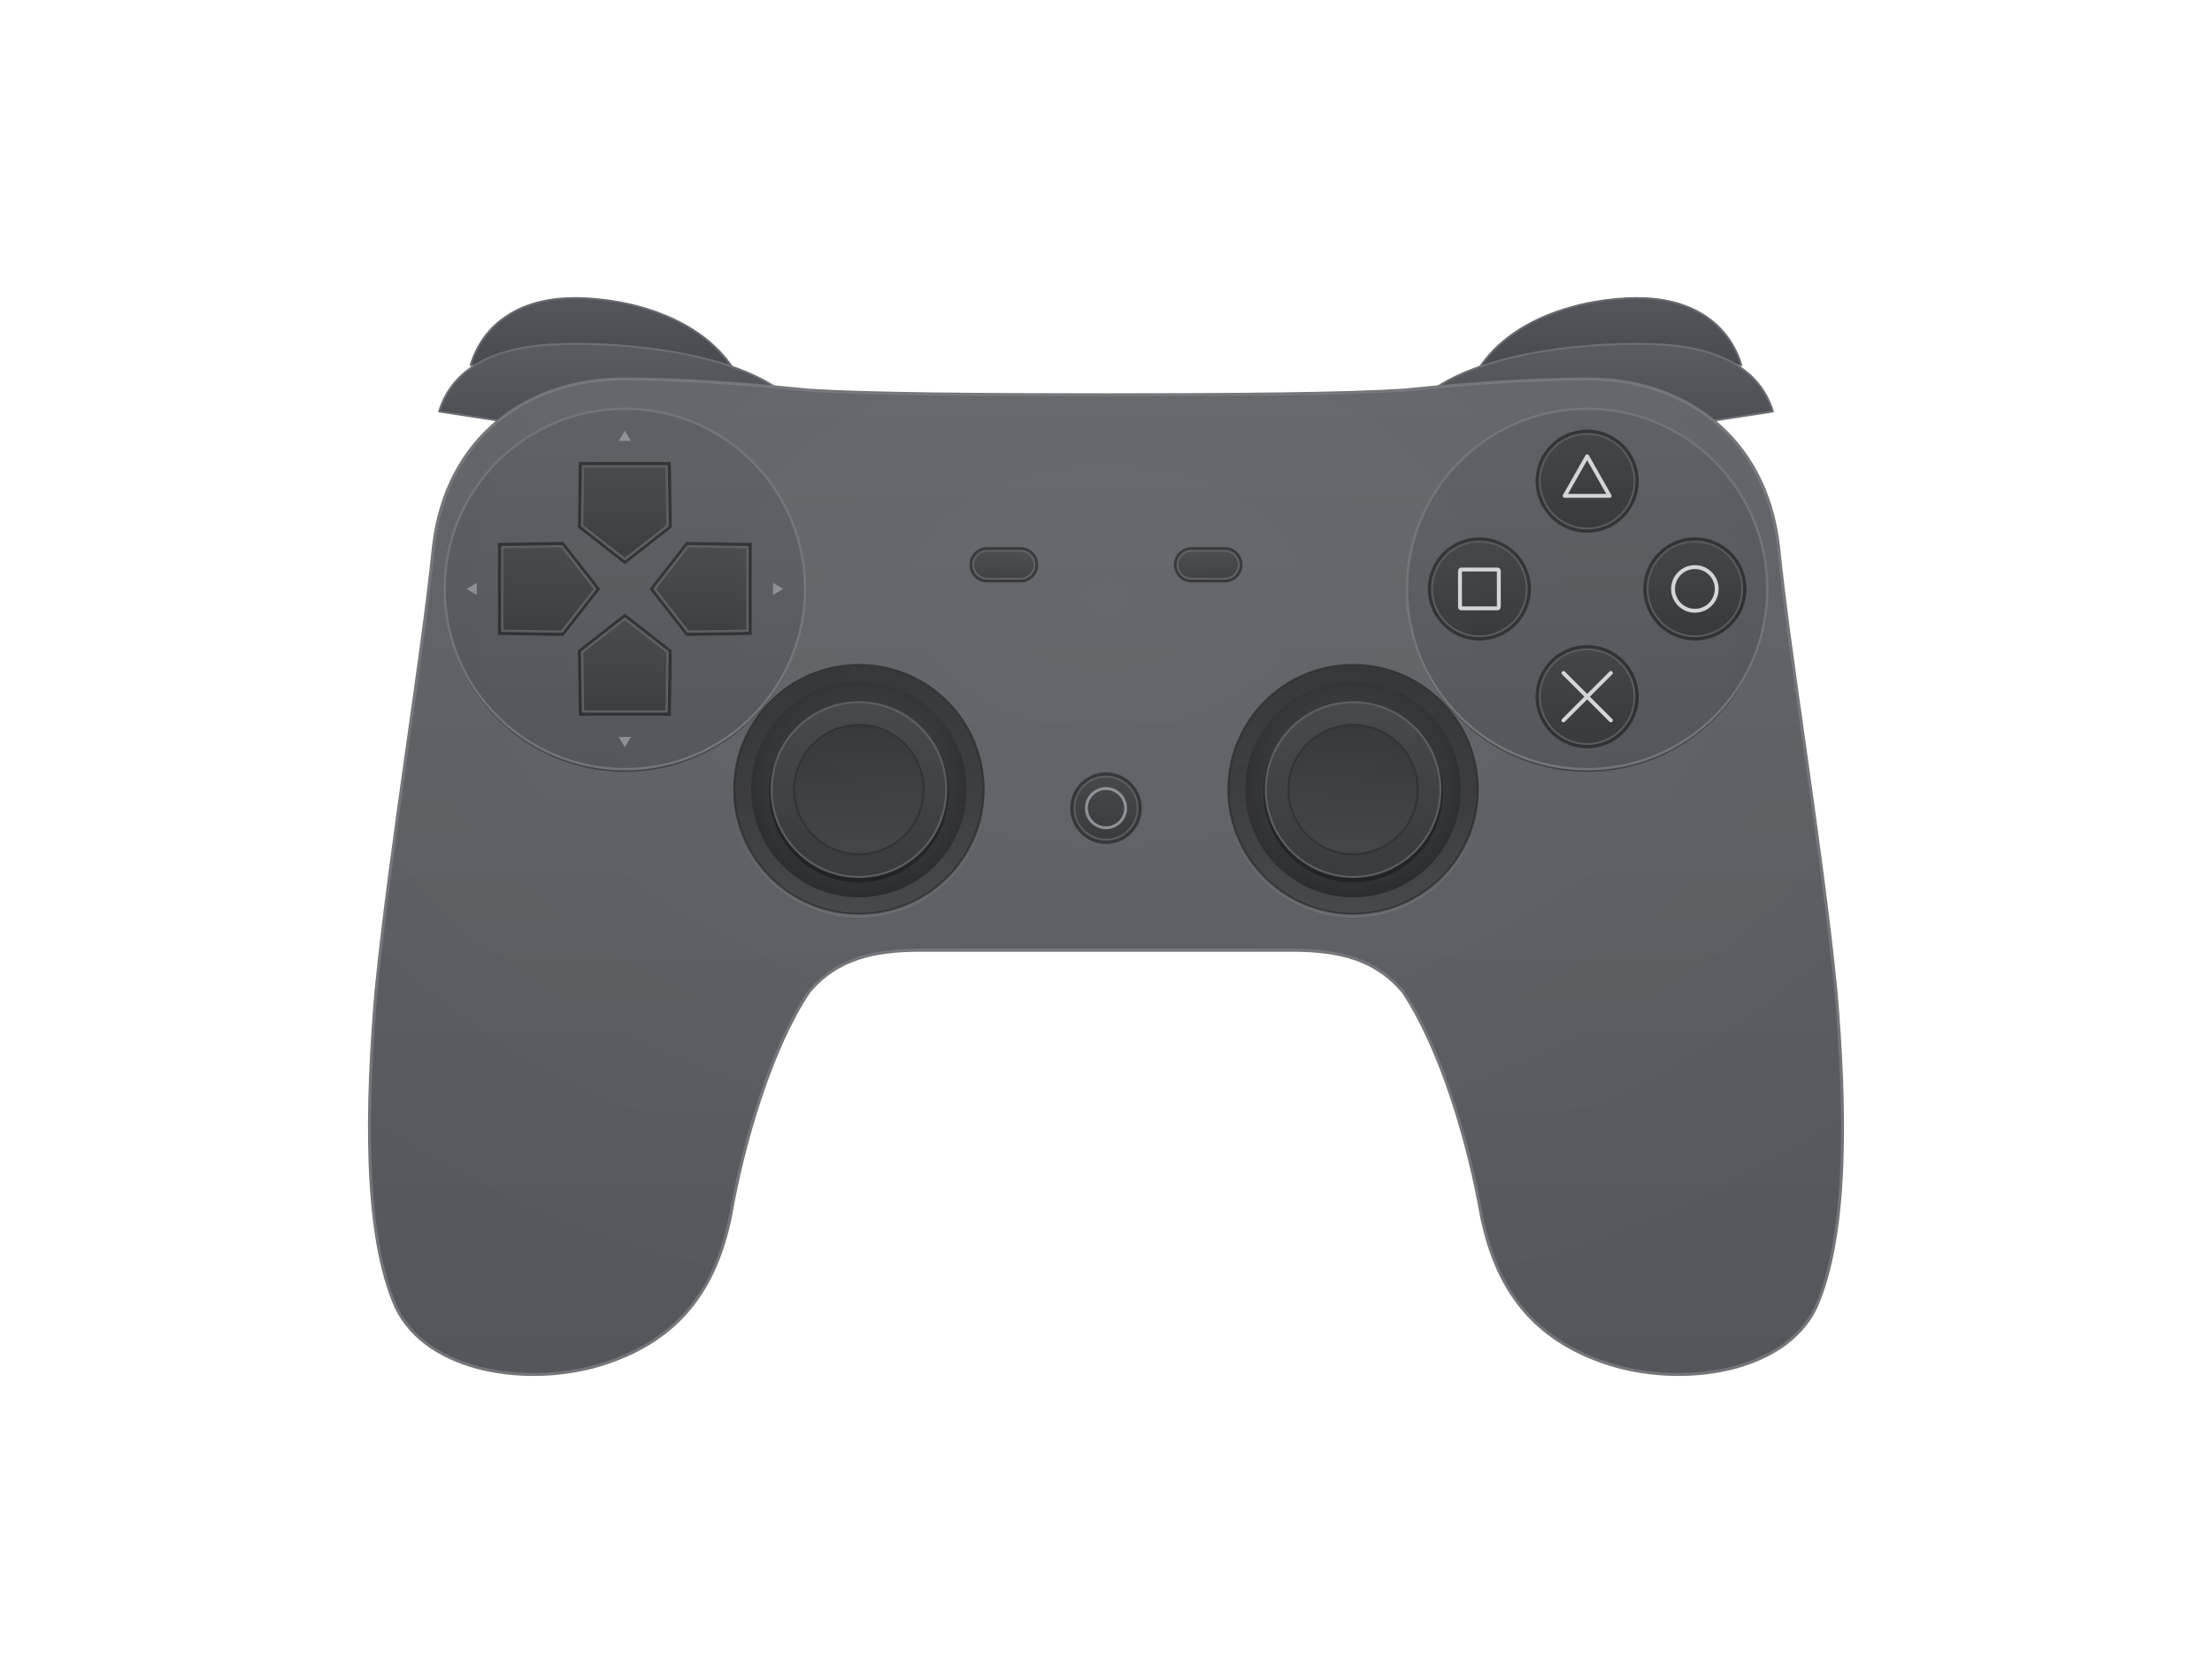
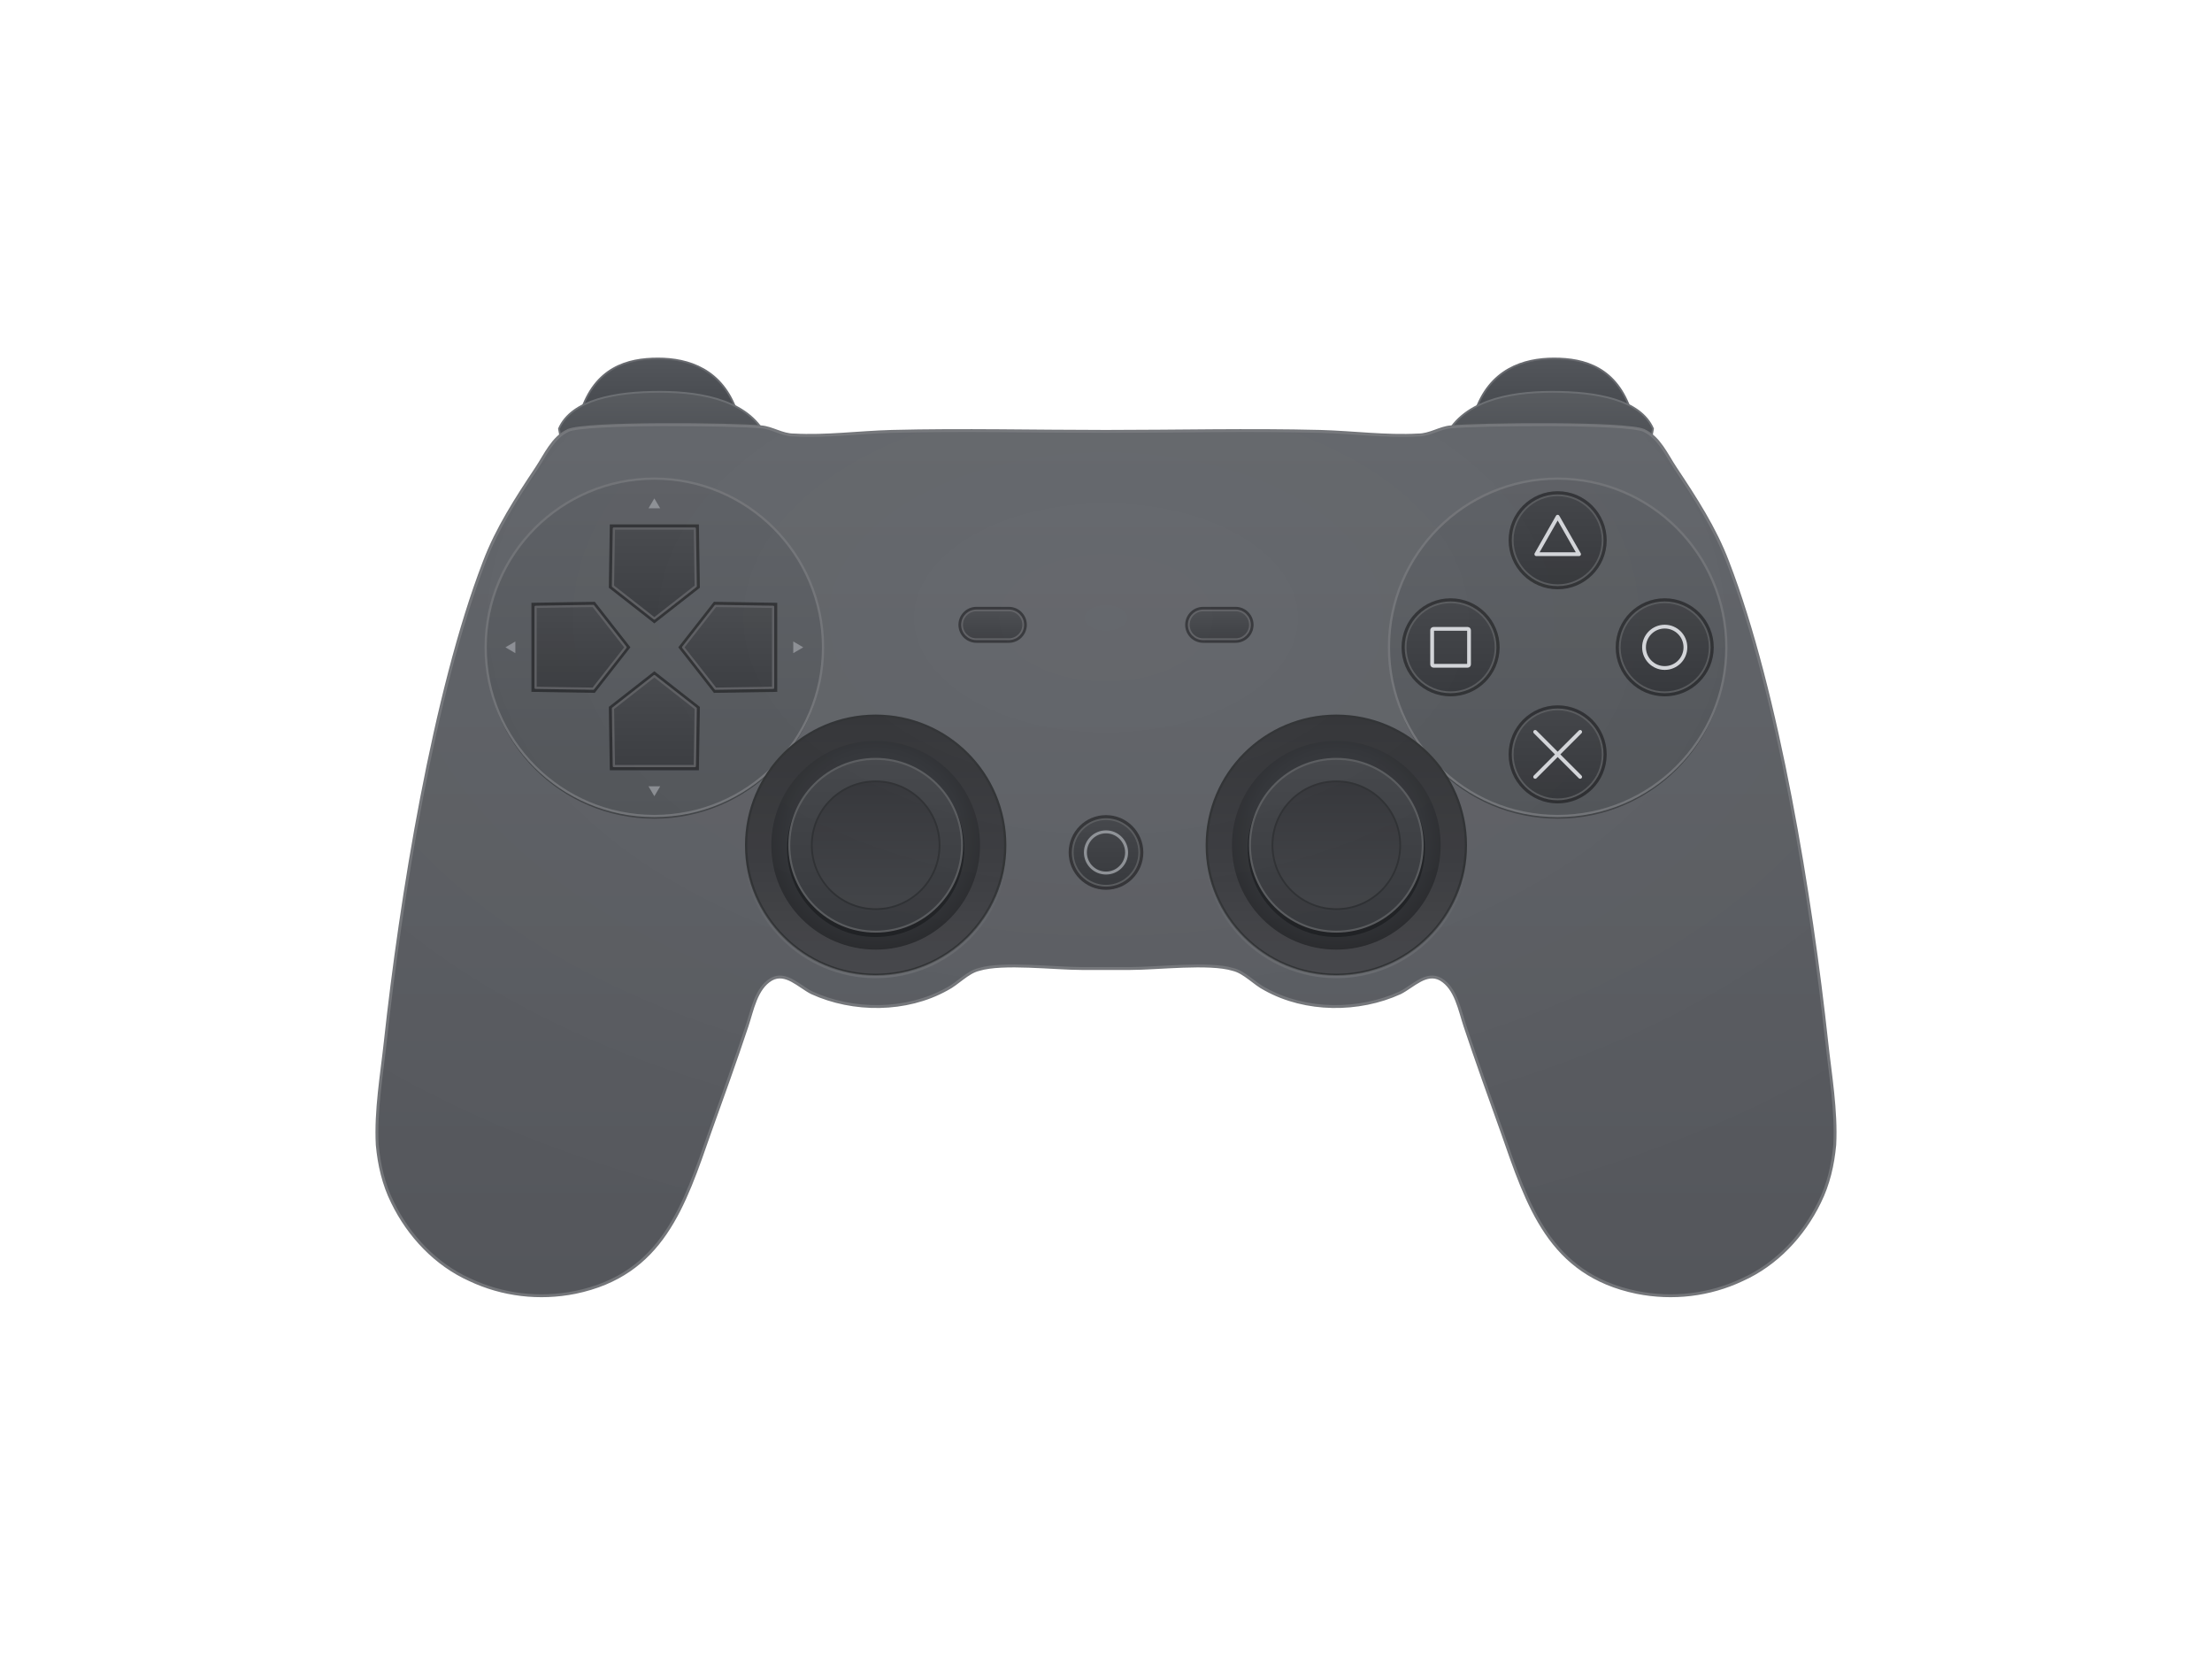
<svg xmlns="http://www.w3.org/2000/svg" version="1.2" baseProfile="tiny" width="2048" height="1536" viewBox="0 0 2048 1536">
  <defs>
    <linearGradient id="g0" x1="0" y1="0" x2="0" y2="1">
      <stop offset="0" stop-color="#53565b" />
      <stop offset="1" stop-color="#46494e" />
    </linearGradient>
    <linearGradient id="g1" x1="0" y1="0" x2="0" y2="1">
      <stop offset="0" stop-color="#595c60" />
      <stop offset="1" stop-color="#4c4f54" />
    </linearGradient>
    <linearGradient id="g2" x1="0" y1="0" x2="0" y2="1">
      <stop offset="0" stop-color="#606368" />
      <stop offset="1" stop-color="#54565b" />
    </linearGradient>
    <radialGradient id="g3" cx="0.5" cy="0.22" r="0.75">
      <stop offset="0" stop-color="#ffffff" stop-opacity="0.05" />
      <stop offset="1" stop-color="#ffffff" stop-opacity="0" />
    </radialGradient>
    <linearGradient id="g4" x1="0" y1="0" x2="0" y2="1">
      <stop offset="0" stop-color="#44464a" />
      <stop offset="1" stop-color="#37393d" />
    </linearGradient>
    <linearGradient id="g5" x1="0" y1="0" x2="0" y2="1">
      <stop offset="0" stop-color="#5a5d62" />
      <stop offset="1" stop-color="#4f5256" />
    </linearGradient>
    <linearGradient id="g6" x1="0" y1="0" x2="0" y2="1">
      <stop offset="0" stop-color="#3f4145" />
      <stop offset="1" stop-color="#323438" />
    </linearGradient>
    <linearGradient id="g7" x1="0" y1="0" x2="0" y2="1">
      <stop offset="0" stop-color="#2f3033" />
      <stop offset="0.55" stop-color="#37383c" />
      <stop offset="1" stop-color="#434448" />
    </linearGradient>
    <linearGradient id="g8" x1="0" y1="0" x2="0" y2="1">
      <stop offset="0" stop-color="#737579" stop-opacity="0" />
      <stop offset="0.6" stop-color="#737579" stop-opacity="0" />
      <stop offset="1" stop-color="#737579" stop-opacity="0.55" />
    </linearGradient>
    <radialGradient id="g9" cx="0.5" cy="0.45" r="0.55">
      <stop offset="0" stop-color="#3e4044" />
      <stop offset="0.75" stop-color="#2e3034" />
      <stop offset="1" stop-color="#26272a" />
    </radialGradient>
    <linearGradient id="g10" x1="0" y1="0" x2="0" y2="1">
      <stop offset="0" stop-color="#404246" />
      <stop offset="1" stop-color="#333539" />
    </linearGradient>
    <linearGradient id="g11" x1="0" y1="0" x2="0" y2="1">
      <stop offset="0" stop-color="#313236" />
      <stop offset="1" stop-color="#3e4044" />
    </linearGradient>
  </defs>
  <g id="shoulders">
-     <g transform="translate(1024 780.9) scale(8.6)">
+     <g transform="translate(1024 778.42) scale(8.33)">
      <g id="control-lt">
-         <path d="M-40,-50.9C-44,-57.3 -53,-58.9 -58,-58.7C-63,-58.5 -67,-56.1 -68.4,-51.5Z" fill="url(#g0)" stroke="#67696e" stroke-width="0.2" stroke-linejoin="round" />
+         <path d="M-41,-47.6C-42.6,-52.4 -46.4,-53.6 -49.8,-53.6C-53.2,-53.6 -56.8,-52.6 -58.4,-47.6Z" fill="url(#g0)" stroke="#67696e" stroke-width="0.2" stroke-linejoin="round" />
      </g>
      <g id="control-lb">
-         <path d="M-35,-48.7C-41,-53.1 -53,-54.1 -60,-53.7C-66,-53.3 -70.4,-51.1 -71.8,-46.5L-64,-45.3Z" fill="url(#g1)" stroke="#6c6f73" stroke-width="0.2" stroke-linejoin="round" />
+         <path d="M-37.6,-44.6C-39.4,-48.8 -44.6,-49.9 -49.6,-49.9C-54.6,-49.9 -59.4,-49 -60.8,-45.8L-60.4,-43.6Z" fill="url(#g1)" stroke="#6c6f73" stroke-width="0.2" stroke-linejoin="round" />
      </g>
      <g id="control-rt">
-         <path d="M40,-50.9C44,-57.3 53,-58.9 58,-58.7C63,-58.5 67,-56.1 68.4,-51.5Z" fill="url(#g0)" stroke="#67696e" stroke-width="0.2" stroke-linejoin="round" />
+         <path d="M41,-47.6C42.6,-52.4 46.4,-53.6 49.8,-53.6C53.2,-53.6 56.8,-52.6 58.4,-47.6Z" fill="url(#g0)" stroke="#67696e" stroke-width="0.2" stroke-linejoin="round" />
      </g>
      <g id="control-rb">
-         <path d="M35,-48.7C41,-53.1 53,-54.1 60,-53.7C66,-53.3 70.4,-51.1 71.8,-46.5L64,-45.3Z" fill="url(#g1)" stroke="#6c6f73" stroke-width="0.2" stroke-linejoin="round" />
+         <path d="M37.6,-44.6C39.4,-48.8 44.6,-49.9 49.6,-49.9C54.6,-49.9 59.4,-49 60.8,-45.8L60.4,-43.6Z" fill="url(#g1)" stroke="#6c6f73" stroke-width="0.2" stroke-linejoin="round" />
      </g>
    </g>
  </g>
  <g id="case">
-     <g transform="translate(1024 780.9) scale(8.6)">
-       <path d="M0,-48.3C14,-48.3 26,-48.4 32,-48.8C40,-49.6 46,-50 52,-50C62,-50 71,-44 72.4,-32C73.6,-20 77,0 78.6,16C79.6,28 80,42 76.4,50C73,57 62,58.6 54,56C46,53.4 42,48 40.4,40C39,32 36,22 32,16C29,12.4 25,11.5 20,11.5C12,11.5 6,11.5 0,11.5C-6,11.5 -12,11.5 -20,11.5C-25,11.5 -29,12.4 -32,16C-36,22 -39,32 -40.4,40C-42,48 -46,53.4 -54,56C-62,58.6 -73,57 -76.4,50C-80,42 -79.6,28 -78.6,16C-77,0 -73.6,-20 -72.4,-32C-71,-44 -62,-50 -52,-50C-46,-50 -40,-49.6 -32,-48.8C-26,-48.4 -14,-48.3 0,-48.3Z" fill="url(#g2)" stroke="#737579" stroke-width="0.32" stroke-linejoin="round" />
-       <path d="M-71.2,-27.1A19.4,19.4 0 1 0 -32.4,-27.1A19.4,19.4 0 1 0 -71.2,-27.1Z" fill="#0b0c0e" fill-opacity="0.35" />
-       <path d="M-71.2,-27.4A19.4,19.4 0 1 0 -32.4,-27.4A19.4,19.4 0 1 0 -71.2,-27.4Z" fill="url(#g5)" stroke="#6f7175" stroke-width="0.25" />
-       <path d="M32.4,-27.1A19.4,19.4 0 1 0 71.2,-27.1A19.4,19.4 0 1 0 32.4,-27.1Z" fill="#0b0c0e" fill-opacity="0.35" />
-       <path d="M32.4,-27.4A19.4,19.4 0 1 0 71.2,-27.4A19.4,19.4 0 1 0 32.4,-27.4Z" fill="url(#g5)" stroke="#6f7175" stroke-width="0.25" />
-       <path d="M-40,-5.8A13.4,13.4 0 1 0 -13.2,-5.8A13.4,13.4 0 1 0 -40,-5.8Z" fill="url(#g7)" stroke="#2c2e30" stroke-width="0.25" />
-       <path d="M-40.2,-5.8A13.6,13.6 0 1 0 -13,-5.8A13.6,13.6 0 1 0 -40.2,-5.8Z" fill="none" stroke="url(#g8)" stroke-width="0.35" />
-       <path d="M13.2,-5.8A13.4,13.4 0 1 0 40,-5.8A13.4,13.4 0 1 0 13.2,-5.8Z" fill="url(#g7)" stroke="#2c2e30" stroke-width="0.25" />
-       <path d="M13,-5.8A13.6,13.6 0 1 0 40.2,-5.8A13.6,13.6 0 1 0 13,-5.8Z" fill="none" stroke="url(#g8)" stroke-width="0.35" />
+     <g transform="translate(1024 778.42) scale(8.33)">
+       <path d="M0,-45.5C7.9,-45.5 15.9,-45.7 23.8,-45.5C27.5,-45.4 31.1,-44.9 34.7,-45.1C36,-45.1 37.1,-45.9 38.3,-46C41.2,-46.3 57.9,-46.5 59.8,-45.6C61.5,-44.8 62.3,-42.9 63.3,-41.4C65.5,-38.1 67.7,-34.7 69.1,-31C74.7,-16.5 78.4,6.6 80.1,22.3C80.5,26 81.2,30 81,33.8C80.8,36 80.3,38.2 79.3,40.2C77.5,43.9 74.5,47.1 70.7,48.8C67.1,50.5 63,51 59,50.2C49.3,48.2 46.9,40.6 44,32.3C42.6,28.4 41.2,24.5 39.9,20.6C39.3,18.8 38.9,16.4 37.2,15.4C35.6,14.5 34.1,16.2 32.7,16.9C28.1,19 22.2,19 17.7,16.5C16.5,15.9 15.4,14.6 14.1,14.3C11.5,13.5 5.7,14.2 2.7,14.2C2.1,14.2 0.6,14.2 0,14.2C-0.6,14.2 -2.1,14.2 -2.7,14.2C-5.7,14.2 -11.5,13.5 -14.1,14.3C-15.4,14.6 -16.5,15.9 -17.7,16.5C-22.2,19 -28.1,19 -32.7,16.9C-34.1,16.2 -35.6,14.5 -37.2,15.4C-38.9,16.4 -39.3,18.8 -39.9,20.6C-41.2,24.5 -42.6,28.4 -44,32.3C-46.9,40.6 -49.3,48.2 -59,50.2C-63,51 -67.1,50.5 -70.7,48.8C-74.5,47.1 -77.5,43.9 -79.3,40.2C-80.3,38.2 -80.8,36 -81,33.8C-81.2,30 -80.5,26 -80.1,22.3C-78.4,6.6 -74.7,-16.5 -69.1,-31C-67.7,-34.7 -65.5,-38.1 -63.3,-41.4C-62.3,-42.9 -61.5,-44.8 -59.8,-45.6C-57.9,-46.5 -41.2,-46.3 -38.3,-46C-37.1,-45.9 -36,-45.1 -34.7,-45.1C-31.1,-44.9 -27.5,-45.4 -23.8,-45.5C-15.9,-45.7 -7.9,-45.5 0,-45.5Z" fill="url(#g2)" stroke="#737579" stroke-width="0.32" stroke-linejoin="round" />
+       <path d="M-68.95,-21.2A18.75,18.75 0 1 0 -31.45,-21.2A18.75,18.75 0 1 0 -68.95,-21.2Z" fill="#0b0c0e" fill-opacity="0.35" />
+       <path d="M-68.95,-21.5A18.75,18.75 0 1 0 -31.45,-21.5A18.75,18.75 0 1 0 -68.95,-21.5Z" fill="url(#g5)" stroke="#6f7175" stroke-width="0.25" />
+       <path d="M31.45,-21.2A18.75,18.75 0 1 0 68.95,-21.2A18.75,18.75 0 1 0 31.45,-21.2Z" fill="#0b0c0e" fill-opacity="0.35" />
+       <path d="M31.45,-21.5A18.75,18.75 0 1 0 68.95,-21.5A18.75,18.75 0 1 0 31.45,-21.5Z" fill="url(#g5)" stroke="#6f7175" stroke-width="0.25" />
+       <path d="M-40,0.5A14.4,14.4 0 1 0 -11.2,0.5A14.4,14.4 0 1 0 -40,0.5Z" fill="url(#g7)" stroke="#2c2e30" stroke-width="0.25" />
+       <path d="M-40.2,0.5A14.6,14.6 0 1 0 -11,0.5A14.6,14.6 0 1 0 -40.2,0.5Z" fill="none" stroke="url(#g8)" stroke-width="0.35" />
+       <path d="M11.2,0.5A14.4,14.4 0 1 0 40,0.5A14.4,14.4 0 1 0 11.2,0.5Z" fill="url(#g7)" stroke="#2c2e30" stroke-width="0.25" />
+       <path d="M11,0.5A14.6,14.6 0 1 0 40.2,0.5A14.6,14.6 0 1 0 11,0.5Z" fill="none" stroke="url(#g8)" stroke-width="0.35" />
    </g>
  </g>
  <g id="controls">
-     <g transform="translate(1024 780.9) scale(8.6)">
+     <g transform="translate(1024 778.42) scale(8.33)">
      <g id="control-view">
-         <path d="M-12.8,-31.9H-9.2A1.9,1.9 0 0 1 -7.3,-30V-30A1.9,1.9 0 0 1 -9.2,-28.1H-12.8A1.9,1.9 0 0 1 -14.7,-30V-30A1.9,1.9 0 0 1 -12.8,-31.9Z" fill="#0b0c0e" fill-opacity="0.55" />
-         <path d="M-12.8,-31.5H-9.2A1.5,1.5 0 0 1 -7.7,-30V-30A1.5,1.5 0 0 1 -9.2,-28.5H-12.8A1.5,1.5 0 0 1 -14.3,-30V-30A1.5,1.5 0 0 1 -12.8,-31.5Z" fill="url(#g4)" stroke="#5a5b5f" stroke-width="0.2" stroke-linejoin="round" />
+         <path d="M-14.4,-26H-10.8A2,2 0 0 1 -8.8,-24V-24A2,2 0 0 1 -10.8,-22H-14.4A2,2 0 0 1 -16.4,-24V-24A2,2 0 0 1 -14.4,-26Z" fill="#0b0c0e" fill-opacity="0.55" />
+         <path d="M-14.4,-25.6H-10.8A1.6,1.6 0 0 1 -9.2,-24V-24A1.6,1.6 0 0 1 -10.8,-22.4H-14.4A1.6,1.6 0 0 1 -16,-24V-24A1.6,1.6 0 0 1 -14.4,-25.6Z" fill="url(#g4)" stroke="#5a5b5f" stroke-width="0.2" stroke-linejoin="round" />
      </g>
      <g id="control-menu">
-         <path d="M9.2,-31.9H12.8A1.9,1.9 0 0 1 14.7,-30V-30A1.9,1.9 0 0 1 12.8,-28.1H9.2A1.9,1.9 0 0 1 7.3,-30V-30A1.9,1.9 0 0 1 9.2,-31.9Z" fill="#0b0c0e" fill-opacity="0.55" />
-         <path d="M9.2,-31.5H12.8A1.5,1.5 0 0 1 14.3,-30V-30A1.5,1.5 0 0 1 12.8,-28.5H9.2A1.5,1.5 0 0 1 7.7,-30V-30A1.5,1.5 0 0 1 9.2,-31.5Z" fill="url(#g4)" stroke="#5a5b5f" stroke-width="0.2" stroke-linejoin="round" />
+         <path d="M10.8,-26H14.4A2,2 0 0 1 16.4,-24V-24A2,2 0 0 1 14.4,-22H10.8A2,2 0 0 1 8.8,-24V-24A2,2 0 0 1 10.8,-26Z" fill="#0b0c0e" fill-opacity="0.55" />
+         <path d="M10.8,-25.6H14.4A1.6,1.6 0 0 1 16,-24V-24A1.6,1.6 0 0 1 14.4,-22.4H10.8A1.6,1.6 0 0 1 9.2,-24V-24A1.6,1.6 0 0 1 10.8,-25.6Z" fill="url(#g4)" stroke="#5a5b5f" stroke-width="0.2" stroke-linejoin="round" />
      </g>
      <g id="control-dpad.up">
-         <path d="M-56.75,-41.06L-46.85,-41.06L-46.74,-34.02L-51.8,-30.06L-56.86,-34.02Z" fill="#0b0c0e" fill-opacity="0.55" />
-         <path d="M-56.3,-40.6L-47.3,-40.6L-47.2,-34.2L-51.8,-30.6L-56.4,-34.2Z" fill="url(#g4)" stroke="#5a5b5f" stroke-width="0.25" stroke-linejoin="round" />
+         <path d="M-55.15,-35.16L-45.25,-35.16L-45.14,-28.12L-50.2,-24.16L-55.26,-28.12Z" fill="#0b0c0e" fill-opacity="0.55" />
+         <path d="M-54.7,-34.7L-45.7,-34.7L-45.6,-28.3L-50.2,-24.7L-54.8,-28.3Z" fill="url(#g4)" stroke="#5a5b5f" stroke-width="0.25" stroke-linejoin="round" />
      </g>
      <g id="control-dpad.right">
-         <path d="M-38.14,-32.35L-38.14,-22.45L-45.18,-22.34L-49.14,-27.4L-45.18,-32.46Z" fill="#0b0c0e" fill-opacity="0.55" />
-         <path d="M-38.6,-31.9L-38.6,-22.9L-45,-22.8L-48.6,-27.4L-45,-32Z" fill="url(#g4)" stroke="#5a5b5f" stroke-width="0.25" stroke-linejoin="round" />
+         <path d="M-36.54,-26.45L-36.54,-16.55L-43.58,-16.44L-47.54,-21.5L-43.58,-26.56Z" fill="#0b0c0e" fill-opacity="0.55" />
+         <path d="M-37,-26L-37,-17L-43.4,-16.9L-47,-21.5L-43.4,-26.1Z" fill="url(#g4)" stroke="#5a5b5f" stroke-width="0.25" stroke-linejoin="round" />
      </g>
      <g id="control-dpad.down">
-         <path d="M-46.85,-13.74L-56.75,-13.74L-56.86,-20.78L-51.8,-24.74L-46.74,-20.78Z" fill="#0b0c0e" fill-opacity="0.55" />
-         <path d="M-47.3,-14.2L-56.3,-14.2L-56.4,-20.6L-51.8,-24.2L-47.2,-20.6Z" fill="url(#g4)" stroke="#5a5b5f" stroke-width="0.25" stroke-linejoin="round" />
+         <path d="M-45.25,-7.84L-55.15,-7.84L-55.26,-14.88L-50.2,-18.84L-45.14,-14.88Z" fill="#0b0c0e" fill-opacity="0.55" />
+         <path d="M-45.7,-8.3L-54.7,-8.3L-54.8,-14.7L-50.2,-18.3L-45.6,-14.7Z" fill="url(#g4)" stroke="#5a5b5f" stroke-width="0.25" stroke-linejoin="round" />
      </g>
      <g id="control-dpad.left">
-         <path d="M-65.46,-22.45L-65.46,-32.35L-58.42,-32.46L-54.46,-27.4L-58.42,-22.34Z" fill="#0b0c0e" fill-opacity="0.55" />
-         <path d="M-65,-22.9L-65,-31.9L-58.6,-32L-55,-27.4L-58.6,-22.8Z" fill="url(#g4)" stroke="#5a5b5f" stroke-width="0.25" stroke-linejoin="round" />
+         <path d="M-63.86,-16.55L-63.86,-26.45L-56.82,-26.56L-52.86,-21.5L-56.82,-16.44Z" fill="#0b0c0e" fill-opacity="0.55" />
+         <path d="M-63.4,-17L-63.4,-26L-57,-26.1L-53.4,-21.5L-57,-16.9Z" fill="url(#g4)" stroke="#5a5b5f" stroke-width="0.25" stroke-linejoin="round" />
      </g>
      <g id="control-north">
-         <path d="M46.25,-39A5.55,5.55 0 1 0 57.35,-39A5.55,5.55 0 1 0 46.25,-39Z" fill="#0b0c0e" fill-opacity="0.55" />
-         <path d="M46.7,-39A5.1,5.1 0 1 0 56.9,-39A5.1,5.1 0 1 0 46.7,-39Z" fill="url(#g6)" stroke="#55575a" stroke-width="0.2" />
+         <path d="M44.75,-33.4A5.45,5.45 0 1 0 55.65,-33.4A5.45,5.45 0 1 0 44.75,-33.4Z" fill="#0b0c0e" fill-opacity="0.55" />
+         <path d="M45.2,-33.4A5,5 0 1 0 55.2,-33.4A5,5 0 1 0 45.2,-33.4Z" fill="url(#g6)" stroke="#55575a" stroke-width="0.2" />
      </g>
      <g id="control-west">
-         <path d="M34.65,-27.4A5.55,5.55 0 1 0 45.75,-27.4A5.55,5.55 0 1 0 34.65,-27.4Z" fill="#0b0c0e" fill-opacity="0.55" />
-         <path d="M35.1,-27.4A5.1,5.1 0 1 0 45.3,-27.4A5.1,5.1 0 1 0 35.1,-27.4Z" fill="url(#g6)" stroke="#55575a" stroke-width="0.2" />
+         <path d="M32.85,-21.5A5.45,5.45 0 1 0 43.75,-21.5A5.45,5.45 0 1 0 32.85,-21.5Z" fill="#0b0c0e" fill-opacity="0.55" />
+         <path d="M33.3,-21.5A5,5 0 1 0 43.3,-21.5A5,5 0 1 0 33.3,-21.5Z" fill="url(#g6)" stroke="#55575a" stroke-width="0.2" />
      </g>
      <g id="control-east">
-         <path d="M57.85,-27.4A5.55,5.55 0 1 0 68.95,-27.4A5.55,5.55 0 1 0 57.85,-27.4Z" fill="#0b0c0e" fill-opacity="0.55" />
-         <path d="M58.3,-27.4A5.1,5.1 0 1 0 68.5,-27.4A5.1,5.1 0 1 0 58.3,-27.4Z" fill="url(#g6)" stroke="#55575a" stroke-width="0.2" />
+         <path d="M56.65,-21.5A5.45,5.45 0 1 0 67.55,-21.5A5.45,5.45 0 1 0 56.65,-21.5Z" fill="#0b0c0e" fill-opacity="0.55" />
+         <path d="M57.1,-21.5A5,5 0 1 0 67.1,-21.5A5,5 0 1 0 57.1,-21.5Z" fill="url(#g6)" stroke="#55575a" stroke-width="0.2" />
      </g>
      <g id="control-south">
-         <path d="M46.25,-15.8A5.55,5.55 0 1 0 57.35,-15.8A5.55,5.55 0 1 0 46.25,-15.8Z" fill="#0b0c0e" fill-opacity="0.55" />
-         <path d="M46.7,-15.8A5.1,5.1 0 1 0 56.9,-15.8A5.1,5.1 0 1 0 46.7,-15.8Z" fill="url(#g6)" stroke="#55575a" stroke-width="0.2" />
+         <path d="M44.75,-9.6A5.45,5.45 0 1 0 55.65,-9.6A5.45,5.45 0 1 0 44.75,-9.6Z" fill="#0b0c0e" fill-opacity="0.55" />
+         <path d="M45.2,-9.6A5,5 0 1 0 55.2,-9.6A5,5 0 1 0 45.2,-9.6Z" fill="url(#g6)" stroke="#55575a" stroke-width="0.2" />
      </g>
      <g id="control-lstick.x">
-         <path d="M-38.2,-5.8A11.6,11.6 0 1 0 -15,-5.8A11.6,11.6 0 1 0 -38.2,-5.8Z" fill="url(#g9)" />
-         <path d="M-36.25,-5.45A9.65,9.65 0 1 0 -16.95,-5.45A9.65,9.65 0 1 0 -36.25,-5.45Z" fill="#0b0c0e" fill-opacity="0.45" />
-         <path d="M-36,-5.8A9.4,9.4 0 1 0 -17.2,-5.8A9.4,9.4 0 1 0 -36,-5.8Z" fill="url(#g10)" stroke="#56585b" stroke-width="0.22" />
-         <path d="M-33.56,-5.8A6.96,6.96 0 1 0 -19.64,-5.8A6.96,6.96 0 1 0 -33.56,-5.8Z" fill="url(#g11)" />
-         <path d="M-33.56,-5.8A6.96,6.96 0 1 0 -19.64,-5.8A6.96,6.96 0 1 0 -33.56,-5.8Z" fill="none" stroke="#2a2c2f" stroke-width="0.2" />
+         <path d="M-37.2,0.5A11.6,11.6 0 1 0 -14,0.5A11.6,11.6 0 1 0 -37.2,0.5Z" fill="url(#g9)" />
+         <path d="M-35.45,0.85A9.85,9.85 0 1 0 -15.75,0.85A9.85,9.85 0 1 0 -35.45,0.85Z" fill="#0b0c0e" fill-opacity="0.45" />
+         <path d="M-35.2,0.5A9.6,9.6 0 1 0 -16,0.5A9.6,9.6 0 1 0 -35.2,0.5Z" fill="url(#g10)" stroke="#56585b" stroke-width="0.22" />
+         <path d="M-32.7,0.5A7.1,7.1 0 1 0 -18.5,0.5A7.1,7.1 0 1 0 -32.7,0.5Z" fill="url(#g11)" />
+         <path d="M-32.7,0.5A7.1,7.1 0 1 0 -18.5,0.5A7.1,7.1 0 1 0 -32.7,0.5Z" fill="none" stroke="#2a2c2f" stroke-width="0.2" />
      </g>
      <g id="control-rstick.x">
-         <path d="M15,-5.8A11.6,11.6 0 1 0 38.2,-5.8A11.6,11.6 0 1 0 15,-5.8Z" fill="url(#g9)" />
-         <path d="M16.95,-5.45A9.65,9.65 0 1 0 36.25,-5.45A9.65,9.65 0 1 0 16.95,-5.45Z" fill="#0b0c0e" fill-opacity="0.45" />
-         <path d="M17.2,-5.8A9.4,9.4 0 1 0 36,-5.8A9.4,9.4 0 1 0 17.2,-5.8Z" fill="url(#g10)" stroke="#56585b" stroke-width="0.22" />
-         <path d="M19.64,-5.8A6.96,6.96 0 1 0 33.56,-5.8A6.96,6.96 0 1 0 19.64,-5.8Z" fill="url(#g11)" />
-         <path d="M19.64,-5.8A6.96,6.96 0 1 0 33.56,-5.8A6.96,6.96 0 1 0 19.64,-5.8Z" fill="none" stroke="#2a2c2f" stroke-width="0.2" />
+         <path d="M14,0.5A11.6,11.6 0 1 0 37.2,0.5A11.6,11.6 0 1 0 14,0.5Z" fill="url(#g9)" />
+         <path d="M15.75,0.85A9.85,9.85 0 1 0 35.45,0.85A9.85,9.85 0 1 0 15.75,0.85Z" fill="#0b0c0e" fill-opacity="0.45" />
+         <path d="M16,0.5A9.6,9.6 0 1 0 35.2,0.5A9.6,9.6 0 1 0 16,0.5Z" fill="url(#g10)" stroke="#56585b" stroke-width="0.22" />
+         <path d="M18.5,0.5A7.1,7.1 0 1 0 32.7,0.5A7.1,7.1 0 1 0 18.5,0.5Z" fill="url(#g11)" />
+         <path d="M18.5,0.5A7.1,7.1 0 1 0 32.7,0.5A7.1,7.1 0 1 0 18.5,0.5Z" fill="none" stroke="#2a2c2f" stroke-width="0.2" />
      </g>
      <g id="control-guide">
-         <path d="M-3.85,-3.8A3.85,3.85 0 1 0 3.85,-3.8A3.85,3.85 0 1 0 -3.85,-3.8Z" fill="#0b0c0e" fill-opacity="0.55" />
-         <path d="M-3.4,-3.8A3.4,3.4 0 1 0 3.4,-3.8A3.4,3.4 0 1 0 -3.4,-3.8Z" fill="url(#g6)" stroke="#55575a" stroke-width="0.2" />
+         <path d="M-4.15,1.3A4.15,4.15 0 1 0 4.15,1.3A4.15,4.15 0 1 0 -4.15,1.3Z" fill="#0b0c0e" fill-opacity="0.55" />
+         <path d="M-3.7,1.3A3.7,3.7 0 1 0 3.7,1.3A3.7,3.7 0 1 0 -3.7,1.3Z" fill="url(#g6)" stroke="#55575a" stroke-width="0.2" />
      </g>
    </g>
  </g>
  <g id="highlights">
-     <g transform="translate(1024 780.9) scale(8.6)">
-       <path d="M0,-48.3C14,-48.3 26,-48.4 32,-48.8C40,-49.6 46,-50 52,-50C62,-50 71,-44 72.4,-32C73.6,-20 77,0 78.6,16C79.6,28 80,42 76.4,50C73,57 62,58.6 54,56C46,53.4 42,48 40.4,40C39,32 36,22 32,16C29,12.4 25,11.5 20,11.5C12,11.5 6,11.5 0,11.5C-6,11.5 -12,11.5 -20,11.5C-25,11.5 -29,12.4 -32,16C-36,22 -39,32 -40.4,40C-42,48 -46,53.4 -54,56C-62,58.6 -73,57 -76.4,50C-80,42 -79.6,28 -78.6,16C-77,0 -73.6,-20 -72.4,-32C-71,-44 -62,-50 -52,-50C-46,-50 -40,-49.6 -32,-48.8C-26,-48.4 -14,-48.3 0,-48.3Z" fill="url(#g3)" />
+     <g transform="translate(1024 778.42) scale(8.33)">
+       <path d="M0,-45.5C7.9,-45.5 15.9,-45.7 23.8,-45.5C27.5,-45.4 31.1,-44.9 34.7,-45.1C36,-45.1 37.1,-45.9 38.3,-46C41.2,-46.3 57.9,-46.5 59.8,-45.6C61.5,-44.8 62.3,-42.9 63.3,-41.4C65.5,-38.1 67.7,-34.7 69.1,-31C74.7,-16.5 78.4,6.6 80.1,22.3C80.5,26 81.2,30 81,33.8C80.8,36 80.3,38.2 79.3,40.2C77.5,43.9 74.5,47.1 70.7,48.8C67.1,50.5 63,51 59,50.2C49.3,48.2 46.9,40.6 44,32.3C42.6,28.4 41.2,24.5 39.9,20.6C39.3,18.8 38.9,16.4 37.2,15.4C35.6,14.5 34.1,16.2 32.7,16.9C28.1,19 22.2,19 17.7,16.5C16.5,15.9 15.4,14.6 14.1,14.3C11.5,13.5 5.7,14.2 2.7,14.2C2.1,14.2 0.6,14.2 0,14.2C-0.6,14.2 -2.1,14.2 -2.7,14.2C-5.7,14.2 -11.5,13.5 -14.1,14.3C-15.4,14.6 -16.5,15.9 -17.7,16.5C-22.2,19 -28.1,19 -32.7,16.9C-34.1,16.2 -35.6,14.5 -37.2,15.4C-38.9,16.4 -39.3,18.8 -39.9,20.6C-41.2,24.5 -42.6,28.4 -44,32.3C-46.9,40.6 -49.3,48.2 -59,50.2C-63,51 -67.1,50.5 -70.7,48.8C-74.5,47.1 -77.5,43.9 -79.3,40.2C-80.3,38.2 -80.8,36 -81,33.8C-81.2,30 -80.5,26 -80.1,22.3C-78.4,6.6 -74.7,-16.5 -69.1,-31C-67.7,-34.7 -65.5,-38.1 -63.3,-41.4C-62.3,-42.9 -61.5,-44.8 -59.8,-45.6C-57.9,-46.5 -41.2,-46.3 -38.3,-46C-37.1,-45.9 -36,-45.1 -34.7,-45.1C-31.1,-44.9 -27.5,-45.4 -23.8,-45.5C-15.9,-45.7 -7.9,-45.5 0,-45.5Z" fill="url(#g3)" />
    </g>
  </g>
  <g id="legends">
-     <g transform="translate(1024 780.9) scale(8.6)">
-       <path d="M-51.8,-44.45L-51.15,-43.34L-52.45,-43.34Z" fill="#a3a6ab" fill-opacity="0.7" />
-       <path d="M-51.8,-10.35L-52.45,-11.46L-51.15,-11.46Z" fill="#a3a6ab" fill-opacity="0.7" />
-       <path d="M-68.85,-27.4L-67.74,-28.05L-67.74,-26.75Z" fill="#a3a6ab" fill-opacity="0.7" />
-       <path d="M-34.75,-27.4L-35.85,-26.75L-35.85,-28.05Z" fill="#a3a6ab" fill-opacity="0.7" />
+     <g transform="translate(1024 778.42) scale(8.33)">
+       <path d="M-50.2,-38.05L-49.55,-36.95L-50.85,-36.95Z" fill="#a3a6ab" fill-opacity="0.7" />
+       <path d="M-50.2,-4.95L-50.85,-6.05L-49.55,-6.05Z" fill="#a3a6ab" fill-opacity="0.7" />
+       <path d="M-66.75,-21.5L-65.65,-22.15L-65.65,-20.85Z" fill="#a3a6ab" fill-opacity="0.7" />
+       <path d="M-33.65,-21.5L-34.76,-20.85L-34.76,-22.15Z" fill="#a3a6ab" fill-opacity="0.7" />
      <g id="legend-north">
-         <path d="M51.8,-41.68L54.22,-37.42L49.38,-37.42Z" fill="none" stroke="#d3d5d9" stroke-width="0.42" stroke-linecap="round" stroke-linejoin="round" />
+         <path d="M50.2,-36.02L52.58,-31.85L47.83,-31.85Z" fill="none" stroke="#d3d5d9" stroke-width="0.42" stroke-linecap="round" stroke-linejoin="round" />
      </g>
      <g id="legend-west">
-         <path d="M38.26,-29.49H42.14A0.15,0.15 0 0 1 42.29,-29.34V-25.46A0.15,0.15 0 0 1 42.14,-25.31H38.26A0.15,0.15 0 0 1 38.11,-25.46V-29.34A0.15,0.15 0 0 1 38.26,-29.49Z" fill="none" stroke="#d3d5d9" stroke-width="0.42" stroke-linecap="round" stroke-linejoin="round" />
+         <path d="M36.4,-23.55H40.2A0.15,0.15 0 0 1 40.35,-23.4V-19.6A0.15,0.15 0 0 1 40.2,-19.45H36.4A0.15,0.15 0 0 1 36.25,-19.6V-23.4A0.15,0.15 0 0 1 36.4,-23.55Z" fill="none" stroke="#d3d5d9" stroke-width="0.42" stroke-linecap="round" stroke-linejoin="round" />
      </g>
      <g id="legend-east">
-         <path d="M61.05,-27.4A2.35,2.35 0 1 0 65.75,-27.4A2.35,2.35 0 1 0 61.05,-27.4Z" fill="none" stroke="#d3d5d9" stroke-width="0.42" stroke-linecap="round" stroke-linejoin="round" />
+         <path d="M59.8,-21.5A2.3,2.3 0 1 0 64.4,-21.5A2.3,2.3 0 1 0 59.8,-21.5Z" fill="none" stroke="#d3d5d9" stroke-width="0.42" stroke-linecap="round" stroke-linejoin="round" />
      </g>
      <g id="legend-south">
-         <path d="M49.25,-18.35L54.35,-13.25M54.35,-18.35L49.25,-13.25" fill="none" stroke="#d3d5d9" stroke-width="0.42" stroke-linecap="round" stroke-linejoin="round" />
+         <path d="M47.7,-12.1L52.7,-7.1M52.7,-12.1L47.7,-7.1" fill="none" stroke="#d3d5d9" stroke-width="0.42" stroke-linecap="round" stroke-linejoin="round" />
      </g>
      <g id="legend-guide">
-         <path d="M-2.11,-3.8A2.11,2.11 0 1 0 2.11,-3.8A2.11,2.11 0 1 0 -2.11,-3.8Z" fill="none" stroke="#a3a6ab" stroke-width="0.31" stroke-linecap="round" stroke-linejoin="round" stroke-opacity="0.8" />
+         <path d="M-2.29,1.3A2.29,2.29 0 1 0 2.29,1.3A2.29,2.29 0 1 0 -2.29,1.3Z" fill="none" stroke="#a3a6ab" stroke-width="0.33" stroke-linecap="round" stroke-linejoin="round" stroke-opacity="0.8" />
      </g>
    </g>
  </g>
</svg>
